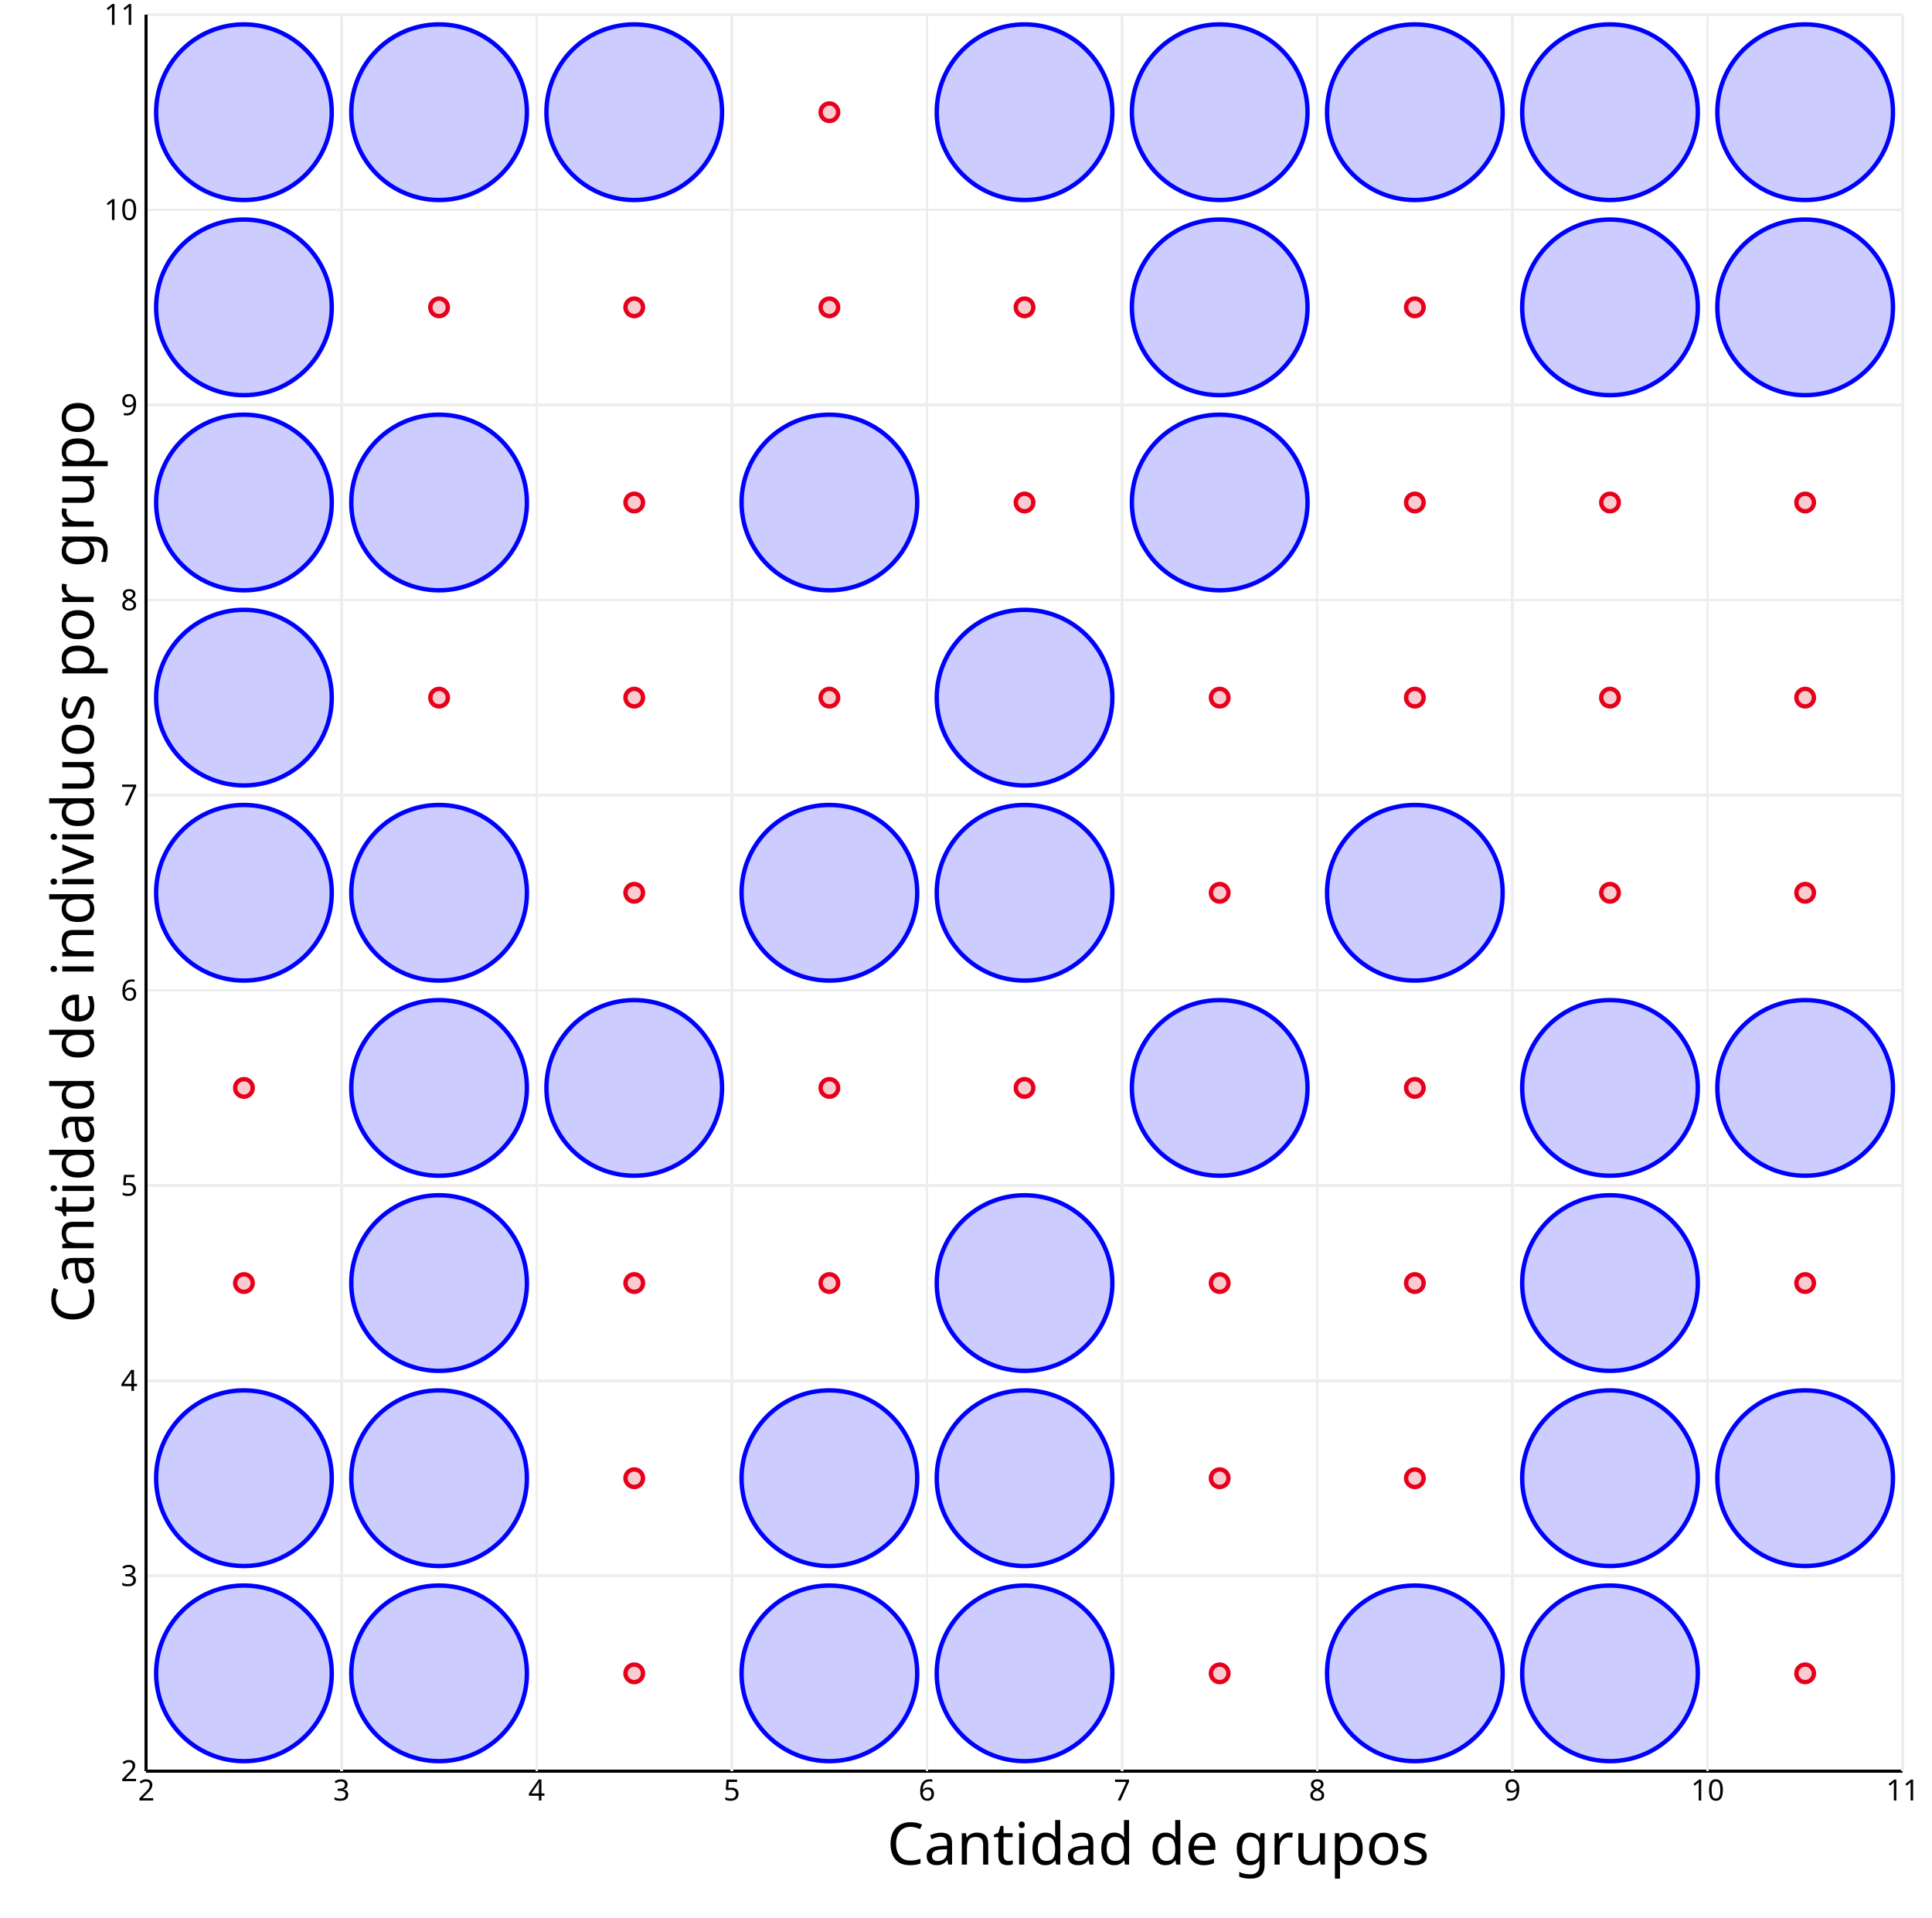
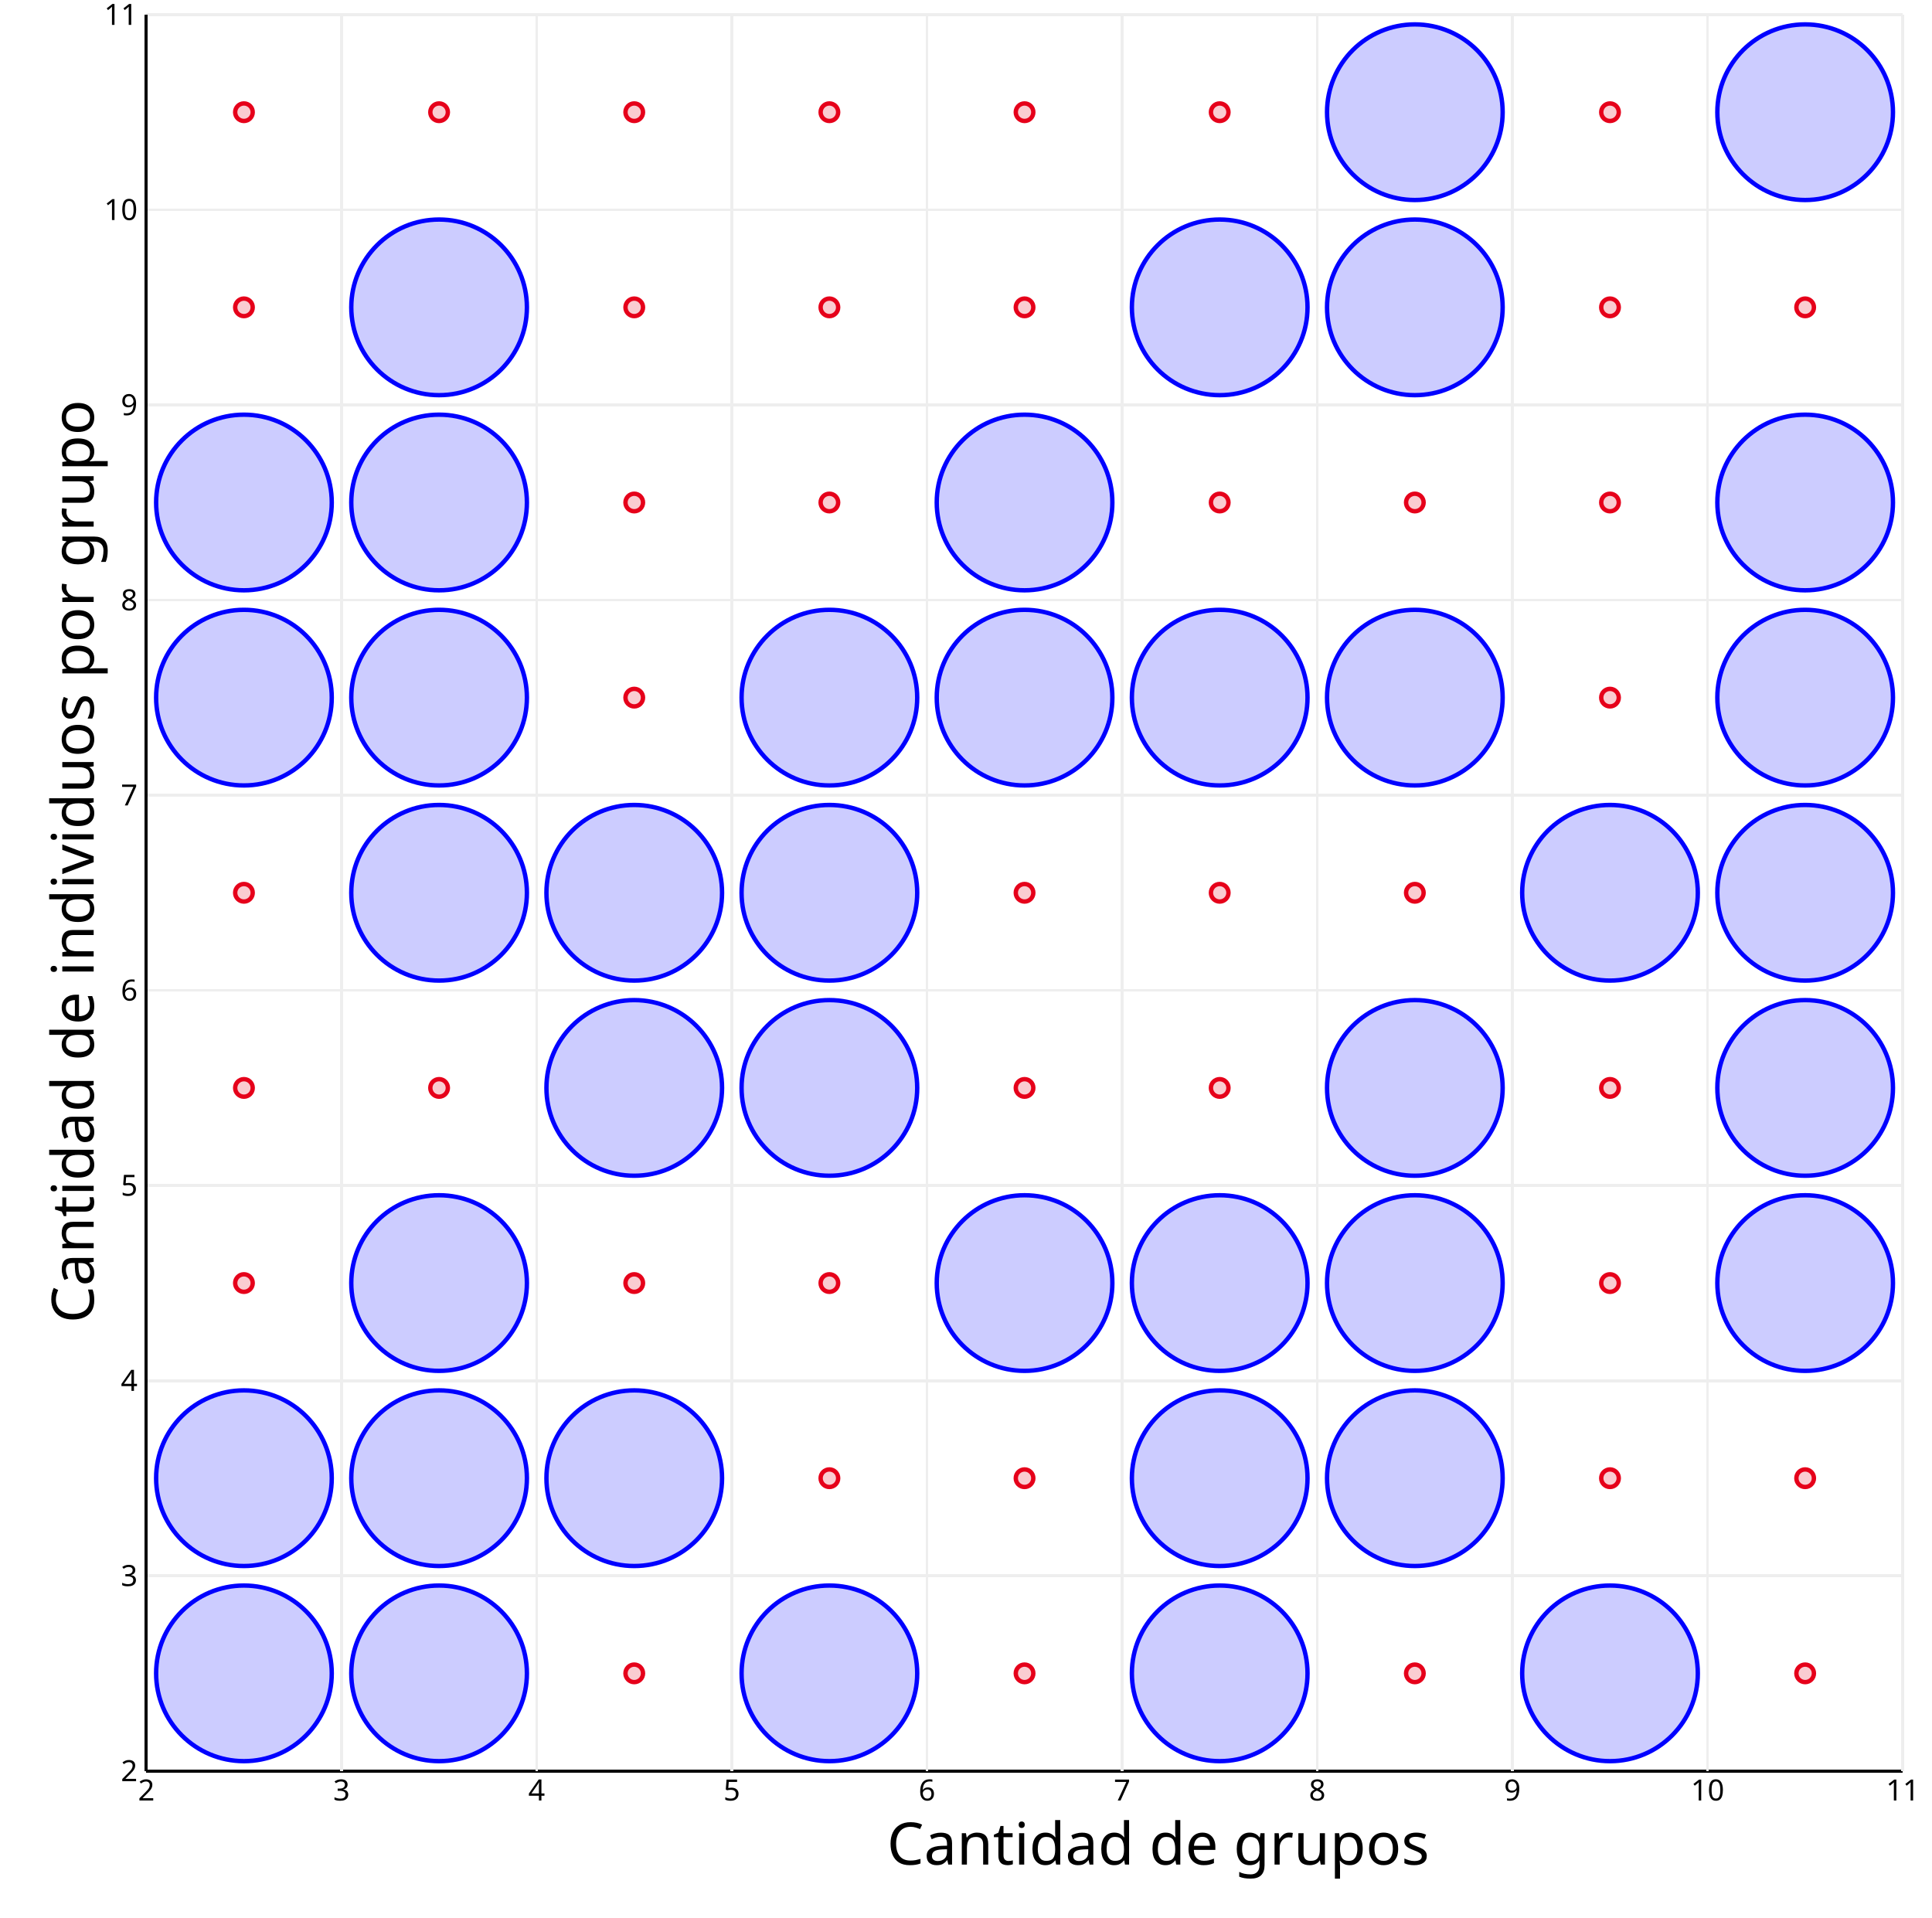
<svg xmlns="http://www.w3.org/2000/svg" xmlns:xlink="http://www.w3.org/1999/xlink" fill="none" font-family="sans-serif" font-size="10px" height="655" stroke="none" stroke-width="1.5" width="660">
  <g transform="translate(50,5)">
    <line shape-rendering="crispEdges" stroke="rgb(0,0,0)" stroke-width="1" x1="0" x2="600" y1="600.0" y2="600.0" />
    <line shape-rendering="crispEdges" stroke="rgb(238,238,238)" stroke-width="1" x1="0" x2="600" y1="533.333" y2="533.333" />
    <line shape-rendering="crispEdges" stroke="rgb(238,238,238)" stroke-width="1" x1="0" x2="600" y1="466.667" y2="466.667" />
    <line shape-rendering="crispEdges" stroke="rgb(238,238,238)" stroke-width="1" x1="0" x2="600" y1="400.0" y2="400.0" />
    <line shape-rendering="crispEdges" stroke="rgb(238,238,238)" stroke-width="1" x1="0" x2="600" y1="333.333" y2="333.333" />
    <line shape-rendering="crispEdges" stroke="rgb(238,238,238)" stroke-width="1" x1="0" x2="600" y1="266.667" y2="266.667" />
    <line shape-rendering="crispEdges" stroke="rgb(238,238,238)" stroke-width="1" x1="0" x2="600" y1="200.0" y2="200.0" />
    <line shape-rendering="crispEdges" stroke="rgb(238,238,238)" stroke-width="1" x1="0" x2="600" y1="133.333" y2="133.333" />
    <line shape-rendering="crispEdges" stroke="rgb(238,238,238)" stroke-width="1" x1="0" x2="600" y1="66.667" y2="66.667" />
    <line shape-rendering="crispEdges" stroke="rgb(238,238,238)" stroke-width="1" x1="0" x2="600" y1="0.0" y2="0.0" />
  </g>
  <g transform="translate(50,5)">
    <text dy=".35em" fill="rgb(0,0,0)" pointer-events="none" text-anchor="end" transform="translate(0,600.0)" x="-3">2</text>
    <text dy=".35em" fill="rgb(0,0,0)" pointer-events="none" text-anchor="end" transform="translate(0,533.3333)" x="-3">3</text>
    <text dy=".35em" fill="rgb(0,0,0)" pointer-events="none" text-anchor="end" transform="translate(0,466.6667)" x="-3">4</text>
    <text dy=".35em" fill="rgb(0,0,0)" pointer-events="none" text-anchor="end" transform="translate(0,400.0)" x="-3">5</text>
    <text dy=".35em" fill="rgb(0,0,0)" pointer-events="none" text-anchor="end" transform="translate(0,333.3333)" x="-3">6</text>
    <text dy=".35em" fill="rgb(0,0,0)" pointer-events="none" text-anchor="end" transform="translate(0,266.6667)" x="-3">7</text>
    <text dy=".35em" fill="rgb(0,0,0)" pointer-events="none" text-anchor="end" transform="translate(0,200.0)" x="-3">8</text>
    <text dy=".35em" fill="rgb(0,0,0)" pointer-events="none" text-anchor="end" transform="translate(0,133.3333)" x="-3">9</text>
    <text dy=".35em" fill="rgb(0,0,0)" pointer-events="none" text-anchor="end" transform="translate(0,66.66667)" x="-3">10</text>
    <text dy=".35em" fill="rgb(0,0,0)" pointer-events="none" text-anchor="end" transform="translate(0,0.0)" x="-3">11</text>
  </g>
  <g transform="translate(50,5)">
    <line shape-rendering="crispEdges" stroke="rgb(0,0,0)" stroke-width="1" x1="0.0" x2="0.0" y1="0" y2="600" />
    <line shape-rendering="crispEdges" stroke="rgb(238,238,238)" stroke-width="1" x1="66.667" x2="66.667" y1="0" y2="600" />
    <line shape-rendering="crispEdges" stroke="rgb(238,238,238)" stroke-width="1" x1="133.333" x2="133.333" y1="0" y2="600" />
    <line shape-rendering="crispEdges" stroke="rgb(238,238,238)" stroke-width="1" x1="200.0" x2="200.0" y1="0" y2="600" />
    <line shape-rendering="crispEdges" stroke="rgb(238,238,238)" stroke-width="1" x1="266.667" x2="266.667" y1="0" y2="600" />
    <line shape-rendering="crispEdges" stroke="rgb(238,238,238)" stroke-width="1" x1="333.333" x2="333.333" y1="0" y2="600" />
    <line shape-rendering="crispEdges" stroke="rgb(238,238,238)" stroke-width="1" x1="400.0" x2="400.0" y1="0" y2="600" />
    <line shape-rendering="crispEdges" stroke="rgb(238,238,238)" stroke-width="1" x1="466.667" x2="466.667" y1="0" y2="600" />
    <line shape-rendering="crispEdges" stroke="rgb(238,238,238)" stroke-width="1" x1="533.333" x2="533.333" y1="0" y2="600" />
    <line shape-rendering="crispEdges" stroke="rgb(238,238,238)" stroke-width="1" x1="600.0" x2="600.0" y1="0" y2="600" />
  </g>
  <g transform="translate(50,5)">
    <text dy=".71em" fill="rgb(0,0,0)" pointer-events="none" text-anchor="middle" transform="translate(0.0,600)" y="3">2</text>
    <text dy=".71em" fill="rgb(0,0,0)" pointer-events="none" text-anchor="middle" transform="translate(66.66667,600)" y="3">3</text>
    <text dy=".71em" fill="rgb(0,0,0)" pointer-events="none" text-anchor="middle" transform="translate(133.3333,600)" y="3">4</text>
    <text dy=".71em" fill="rgb(0,0,0)" pointer-events="none" text-anchor="middle" transform="translate(200.0,600)" y="3">5</text>
    <text dy=".71em" fill="rgb(0,0,0)" pointer-events="none" text-anchor="middle" transform="translate(266.6667,600)" y="3">6</text>
    <text dy=".71em" fill="rgb(0,0,0)" pointer-events="none" text-anchor="middle" transform="translate(333.3333,600)" y="3">7</text>
    <text dy=".71em" fill="rgb(0,0,0)" pointer-events="none" text-anchor="middle" transform="translate(400.0,600)" y="3">8</text>
    <text dy=".71em" fill="rgb(0,0,0)" pointer-events="none" text-anchor="middle" transform="translate(466.6667,600)" y="3">9</text>
    <text dy=".71em" fill="rgb(0,0,0)" pointer-events="none" text-anchor="middle" transform="translate(533.3333,600)" y="3">10</text>
    <text dy=".71em" fill="rgb(0,0,0)" pointer-events="none" text-anchor="middle" transform="translate(600.0,600)" y="3">11</text>
  </g>
  <g transform="translate(50,5)">
    <text fill="rgb(0,0,0)" pointer-events="none" style="font:20px sans-serif" transform="translate(-15,450) rotate(-90.0)" x="3" y="-3">Cantidad de individuos por grupo</text>
  </g>
  <g transform="translate(50,5)">
    <text fill="rgb(0,0,0)" pointer-events="none" style="font:20px sans-serif" transform="translate(250,635)" x="3" y="-3">Cantidad de grupos</text>
  </g>
  <g transform="translate(50,5)">
    <g>
      <a xlink:title="(2,2) 1.0">
        <circle cx="33.333" cy="566.667" fill="rgb(0,0,255)" fill-opacity="0.2" r="30.0" stroke="rgb(0,0,255)" />
      </a>
    </g>
    <g>
      <a xlink:title="(2,3) 1.0">
        <circle cx="33.333" cy="500.0" fill="rgb(0,0,255)" fill-opacity="0.2" r="30.0" stroke="rgb(0,0,255)" />
      </a>
    </g>
    <g>
      <a xlink:title="(2,4) 0.1">
        <circle cx="33.333" cy="433.333" fill="rgb(230,0,26)" fill-opacity="0.2" r="3.0" stroke="rgb(230,0,26)" />
      </a>
    </g>
    <g>
      <a xlink:title="(2,5) 0.1">
        <circle cx="33.333" cy="366.667" fill="rgb(230,0,26)" fill-opacity="0.2" r="3.0" stroke="rgb(230,0,26)" />
      </a>
    </g>
    <g>
-       <a xlink:title="(2,6) 1.0">
-         <circle cx="33.333" cy="300" fill="rgb(0,0,255)" fill-opacity="0.2" r="30.0" stroke="rgb(0,0,255)" />
+       <a xlink:title="(2,6) 0.1">
+         <circle cx="33.333" cy="300" fill="rgb(230,0,26)" fill-opacity="0.2" r="3.0" stroke="rgb(230,0,26)" />
      </a>
    </g>
    <g>
      <a xlink:title="(2,7) 1.0">
        <circle cx="33.333" cy="233.333" fill="rgb(0,0,255)" fill-opacity="0.2" r="30.0" stroke="rgb(0,0,255)" />
      </a>
    </g>
    <g>
      <a xlink:title="(2,8) 1.0">
        <circle cx="33.333" cy="166.667" fill="rgb(0,0,255)" fill-opacity="0.2" r="30.0" stroke="rgb(0,0,255)" />
      </a>
    </g>
    <g>
-       <a xlink:title="(2,9) 1.0">
-         <circle cx="33.333" cy="100.0" fill="rgb(0,0,255)" fill-opacity="0.2" r="30.0" stroke="rgb(0,0,255)" />
-       </a>
-     </g>
-     <g>
-       <a xlink:title="(2,10) 1.0">
-         <circle cx="33.333" cy="33.333" fill="rgb(0,0,255)" fill-opacity="0.2" r="30.0" stroke="rgb(0,0,255)" />
+       <a xlink:title="(2,9) 0.1">
+         <circle cx="33.333" cy="100.0" fill="rgb(230,0,26)" fill-opacity="0.2" r="3.0" stroke="rgb(230,0,26)" />
+       </a>
+     </g>
+     <g>
+       <a xlink:title="(2,10) 0.1">
+         <circle cx="33.333" cy="33.333" fill="rgb(230,0,26)" fill-opacity="0.2" r="3.0" stroke="rgb(230,0,26)" />
      </a>
    </g>
    <g>
      <a xlink:title="(3,2) 1.0">
        <circle cx="100" cy="566.667" fill="rgb(0,0,255)" fill-opacity="0.2" r="30.0" stroke="rgb(0,0,255)" />
      </a>
    </g>
    <g>
      <a xlink:title="(3,3) 1.0">
        <circle cx="100" cy="500.0" fill="rgb(0,0,255)" fill-opacity="0.2" r="30.0" stroke="rgb(0,0,255)" />
      </a>
    </g>
    <g>
      <a xlink:title="(3,4) 1.0">
        <circle cx="100" cy="433.333" fill="rgb(0,0,255)" fill-opacity="0.2" r="30.0" stroke="rgb(0,0,255)" />
      </a>
    </g>
    <g>
-       <a xlink:title="(3,5) 1.0">
-         <circle cx="100" cy="366.667" fill="rgb(0,0,255)" fill-opacity="0.2" r="30.0" stroke="rgb(0,0,255)" />
+       <a xlink:title="(3,5) 0.1">
+         <circle cx="100" cy="366.667" fill="rgb(230,0,26)" fill-opacity="0.2" r="3.0" stroke="rgb(230,0,26)" />
      </a>
    </g>
    <g>
      <a xlink:title="(3,6) 1.0">
        <circle cx="100" cy="300" fill="rgb(0,0,255)" fill-opacity="0.2" r="30.0" stroke="rgb(0,0,255)" />
      </a>
    </g>
    <g>
-       <a xlink:title="(3,7) 0.1">
-         <circle cx="100" cy="233.333" fill="rgb(230,0,26)" fill-opacity="0.2" r="3.0" stroke="rgb(230,0,26)" />
+       <a xlink:title="(3,7) 1.0">
+         <circle cx="100" cy="233.333" fill="rgb(0,0,255)" fill-opacity="0.2" r="30.0" stroke="rgb(0,0,255)" />
      </a>
    </g>
    <g>
      <a xlink:title="(3,8) 1.0">
        <circle cx="100" cy="166.667" fill="rgb(0,0,255)" fill-opacity="0.2" r="30.0" stroke="rgb(0,0,255)" />
      </a>
    </g>
    <g>
-       <a xlink:title="(3,9) 0.1">
-         <circle cx="100" cy="100.0" fill="rgb(230,0,26)" fill-opacity="0.2" r="3.0" stroke="rgb(230,0,26)" />
-       </a>
-     </g>
-     <g>
-       <a xlink:title="(3,10) 1.0">
-         <circle cx="100" cy="33.333" fill="rgb(0,0,255)" fill-opacity="0.2" r="30.0" stroke="rgb(0,0,255)" />
+       <a xlink:title="(3,9) 1.0">
+         <circle cx="100" cy="100.0" fill="rgb(0,0,255)" fill-opacity="0.2" r="30.0" stroke="rgb(0,0,255)" />
+       </a>
+     </g>
+     <g>
+       <a xlink:title="(3,10) 0.1">
+         <circle cx="100" cy="33.333" fill="rgb(230,0,26)" fill-opacity="0.2" r="3.0" stroke="rgb(230,0,26)" />
      </a>
    </g>
    <g>
      <a xlink:title="(4,2) 0.1">
        <circle cx="166.667" cy="566.667" fill="rgb(230,0,26)" fill-opacity="0.2" r="3.0" stroke="rgb(230,0,26)" />
      </a>
    </g>
    <g>
-       <a xlink:title="(4,3) 0.1">
-         <circle cx="166.667" cy="500.0" fill="rgb(230,0,26)" fill-opacity="0.2" r="3.0" stroke="rgb(230,0,26)" />
+       <a xlink:title="(4,3) 1.0">
+         <circle cx="166.667" cy="500.0" fill="rgb(0,0,255)" fill-opacity="0.2" r="30.0" stroke="rgb(0,0,255)" />
      </a>
    </g>
    <g>
      <a xlink:title="(4,4) 0.1">
        <circle cx="166.667" cy="433.333" fill="rgb(230,0,26)" fill-opacity="0.2" r="3.0" stroke="rgb(230,0,26)" />
      </a>
    </g>
    <g>
      <a xlink:title="(4,5) 1.0">
        <circle cx="166.667" cy="366.667" fill="rgb(0,0,255)" fill-opacity="0.2" r="30.0" stroke="rgb(0,0,255)" />
      </a>
    </g>
    <g>
-       <a xlink:title="(4,6) 0.1">
-         <circle cx="166.667" cy="300" fill="rgb(230,0,26)" fill-opacity="0.2" r="3.0" stroke="rgb(230,0,26)" />
+       <a xlink:title="(4,6) 1.0">
+         <circle cx="166.667" cy="300" fill="rgb(0,0,255)" fill-opacity="0.2" r="30.0" stroke="rgb(0,0,255)" />
      </a>
    </g>
    <g>
      <a xlink:title="(4,7) 0.1">
        <circle cx="166.667" cy="233.333" fill="rgb(230,0,26)" fill-opacity="0.2" r="3.0" stroke="rgb(230,0,26)" />
      </a>
    </g>
    <g>
      <a xlink:title="(4,8) 0.1">
        <circle cx="166.667" cy="166.667" fill="rgb(230,0,26)" fill-opacity="0.2" r="3.0" stroke="rgb(230,0,26)" />
      </a>
    </g>
    <g>
      <a xlink:title="(4,9) 0.1">
        <circle cx="166.667" cy="100.0" fill="rgb(230,0,26)" fill-opacity="0.2" r="3.0" stroke="rgb(230,0,26)" />
      </a>
    </g>
    <g>
-       <a xlink:title="(4,10) 1.0">
-         <circle cx="166.667" cy="33.333" fill="rgb(0,0,255)" fill-opacity="0.2" r="30.0" stroke="rgb(0,0,255)" />
+       <a xlink:title="(4,10) 0.1">
+         <circle cx="166.667" cy="33.333" fill="rgb(230,0,26)" fill-opacity="0.2" r="3.0" stroke="rgb(230,0,26)" />
      </a>
    </g>
    <g>
      <a xlink:title="(5,2) 1.0">
        <circle cx="233.333" cy="566.667" fill="rgb(0,0,255)" fill-opacity="0.2" r="30.0" stroke="rgb(0,0,255)" />
      </a>
    </g>
    <g>
-       <a xlink:title="(5,3) 1.0">
-         <circle cx="233.333" cy="500.0" fill="rgb(0,0,255)" fill-opacity="0.2" r="30.0" stroke="rgb(0,0,255)" />
+       <a xlink:title="(5,3) 0.1">
+         <circle cx="233.333" cy="500.0" fill="rgb(230,0,26)" fill-opacity="0.2" r="3.0" stroke="rgb(230,0,26)" />
      </a>
    </g>
    <g>
      <a xlink:title="(5,4) 0.1">
        <circle cx="233.333" cy="433.333" fill="rgb(230,0,26)" fill-opacity="0.2" r="3.0" stroke="rgb(230,0,26)" />
      </a>
    </g>
    <g>
-       <a xlink:title="(5,5) 0.1">
-         <circle cx="233.333" cy="366.667" fill="rgb(230,0,26)" fill-opacity="0.2" r="3.0" stroke="rgb(230,0,26)" />
+       <a xlink:title="(5,5) 1.0">
+         <circle cx="233.333" cy="366.667" fill="rgb(0,0,255)" fill-opacity="0.2" r="30.0" stroke="rgb(0,0,255)" />
      </a>
    </g>
    <g>
      <a xlink:title="(5,6) 1.0">
        <circle cx="233.333" cy="300" fill="rgb(0,0,255)" fill-opacity="0.2" r="30.0" stroke="rgb(0,0,255)" />
      </a>
    </g>
    <g>
-       <a xlink:title="(5,7) 0.1">
-         <circle cx="233.333" cy="233.333" fill="rgb(230,0,26)" fill-opacity="0.2" r="3.0" stroke="rgb(230,0,26)" />
-       </a>
-     </g>
-     <g>
-       <a xlink:title="(5,8) 1.0">
-         <circle cx="233.333" cy="166.667" fill="rgb(0,0,255)" fill-opacity="0.2" r="30.0" stroke="rgb(0,0,255)" />
+       <a xlink:title="(5,7) 1.0">
+         <circle cx="233.333" cy="233.333" fill="rgb(0,0,255)" fill-opacity="0.2" r="30.0" stroke="rgb(0,0,255)" />
+       </a>
+     </g>
+     <g>
+       <a xlink:title="(5,8) 0.1">
+         <circle cx="233.333" cy="166.667" fill="rgb(230,0,26)" fill-opacity="0.2" r="3.0" stroke="rgb(230,0,26)" />
      </a>
    </g>
    <g>
      <a xlink:title="(5,9) 0.1">
        <circle cx="233.333" cy="100.0" fill="rgb(230,0,26)" fill-opacity="0.2" r="3.0" stroke="rgb(230,0,26)" />
      </a>
    </g>
    <g>
      <a xlink:title="(5,10) 0.1">
        <circle cx="233.333" cy="33.333" fill="rgb(230,0,26)" fill-opacity="0.2" r="3.0" stroke="rgb(230,0,26)" />
      </a>
    </g>
    <g>
-       <a xlink:title="(6,2) 1.0">
-         <circle cx="300" cy="566.667" fill="rgb(0,0,255)" fill-opacity="0.2" r="30.0" stroke="rgb(0,0,255)" />
-       </a>
-     </g>
-     <g>
-       <a xlink:title="(6,3) 1.0">
-         <circle cx="300" cy="500.0" fill="rgb(0,0,255)" fill-opacity="0.2" r="30.0" stroke="rgb(0,0,255)" />
+       <a xlink:title="(6,2) 0.1">
+         <circle cx="300" cy="566.667" fill="rgb(230,0,26)" fill-opacity="0.2" r="3.0" stroke="rgb(230,0,26)" />
+       </a>
+     </g>
+     <g>
+       <a xlink:title="(6,3) 0.1">
+         <circle cx="300" cy="500.0" fill="rgb(230,0,26)" fill-opacity="0.2" r="3.0" stroke="rgb(230,0,26)" />
      </a>
    </g>
    <g>
      <a xlink:title="(6,4) 1.0">
        <circle cx="300" cy="433.333" fill="rgb(0,0,255)" fill-opacity="0.2" r="30.0" stroke="rgb(0,0,255)" />
      </a>
    </g>
    <g>
      <a xlink:title="(6,5) 0.1">
        <circle cx="300" cy="366.667" fill="rgb(230,0,26)" fill-opacity="0.2" r="3.0" stroke="rgb(230,0,26)" />
      </a>
    </g>
    <g>
-       <a xlink:title="(6,6) 1.0">
-         <circle cx="300" cy="300" fill="rgb(0,0,255)" fill-opacity="0.2" r="30.0" stroke="rgb(0,0,255)" />
+       <a xlink:title="(6,6) 0.1">
+         <circle cx="300" cy="300" fill="rgb(230,0,26)" fill-opacity="0.2" r="3.0" stroke="rgb(230,0,26)" />
      </a>
    </g>
    <g>
      <a xlink:title="(6,7) 1.0">
        <circle cx="300" cy="233.333" fill="rgb(0,0,255)" fill-opacity="0.2" r="30.0" stroke="rgb(0,0,255)" />
      </a>
    </g>
    <g>
-       <a xlink:title="(6,8) 0.1">
-         <circle cx="300" cy="166.667" fill="rgb(230,0,26)" fill-opacity="0.2" r="3.0" stroke="rgb(230,0,26)" />
+       <a xlink:title="(6,8) 1.0">
+         <circle cx="300" cy="166.667" fill="rgb(0,0,255)" fill-opacity="0.2" r="30.0" stroke="rgb(0,0,255)" />
      </a>
    </g>
    <g>
      <a xlink:title="(6,9) 0.1">
        <circle cx="300" cy="100.0" fill="rgb(230,0,26)" fill-opacity="0.2" r="3.0" stroke="rgb(230,0,26)" />
      </a>
    </g>
    <g>
-       <a xlink:title="(6,10) 1.0">
-         <circle cx="300" cy="33.333" fill="rgb(0,0,255)" fill-opacity="0.2" r="30.0" stroke="rgb(0,0,255)" />
-       </a>
-     </g>
-     <g>
-       <a xlink:title="(7,2) 0.1">
-         <circle cx="366.667" cy="566.667" fill="rgb(230,0,26)" fill-opacity="0.2" r="3.0" stroke="rgb(230,0,26)" />
-       </a>
-     </g>
-     <g>
-       <a xlink:title="(7,3) 0.1">
-         <circle cx="366.667" cy="500.0" fill="rgb(230,0,26)" fill-opacity="0.2" r="3.0" stroke="rgb(230,0,26)" />
-       </a>
-     </g>
-     <g>
-       <a xlink:title="(7,4) 0.1">
-         <circle cx="366.667" cy="433.333" fill="rgb(230,0,26)" fill-opacity="0.2" r="3.0" stroke="rgb(230,0,26)" />
-       </a>
-     </g>
-     <g>
-       <a xlink:title="(7,5) 1.0">
-         <circle cx="366.667" cy="366.667" fill="rgb(0,0,255)" fill-opacity="0.2" r="30.0" stroke="rgb(0,0,255)" />
+       <a xlink:title="(6,10) 0.1">
+         <circle cx="300" cy="33.333" fill="rgb(230,0,26)" fill-opacity="0.2" r="3.0" stroke="rgb(230,0,26)" />
+       </a>
+     </g>
+     <g>
+       <a xlink:title="(7,2) 1.0">
+         <circle cx="366.667" cy="566.667" fill="rgb(0,0,255)" fill-opacity="0.2" r="30.0" stroke="rgb(0,0,255)" />
+       </a>
+     </g>
+     <g>
+       <a xlink:title="(7,3) 1.0">
+         <circle cx="366.667" cy="500.0" fill="rgb(0,0,255)" fill-opacity="0.2" r="30.0" stroke="rgb(0,0,255)" />
+       </a>
+     </g>
+     <g>
+       <a xlink:title="(7,4) 1.0">
+         <circle cx="366.667" cy="433.333" fill="rgb(0,0,255)" fill-opacity="0.2" r="30.0" stroke="rgb(0,0,255)" />
+       </a>
+     </g>
+     <g>
+       <a xlink:title="(7,5) 0.1">
+         <circle cx="366.667" cy="366.667" fill="rgb(230,0,26)" fill-opacity="0.2" r="3.0" stroke="rgb(230,0,26)" />
      </a>
    </g>
    <g>
      <a xlink:title="(7,6) 0.1">
        <circle cx="366.667" cy="300" fill="rgb(230,0,26)" fill-opacity="0.2" r="3.0" stroke="rgb(230,0,26)" />
      </a>
    </g>
    <g>
-       <a xlink:title="(7,7) 0.1">
-         <circle cx="366.667" cy="233.333" fill="rgb(230,0,26)" fill-opacity="0.2" r="3.0" stroke="rgb(230,0,26)" />
-       </a>
-     </g>
-     <g>
-       <a xlink:title="(7,8) 1.0">
-         <circle cx="366.667" cy="166.667" fill="rgb(0,0,255)" fill-opacity="0.2" r="30.0" stroke="rgb(0,0,255)" />
+       <a xlink:title="(7,7) 1.0">
+         <circle cx="366.667" cy="233.333" fill="rgb(0,0,255)" fill-opacity="0.2" r="30.0" stroke="rgb(0,0,255)" />
+       </a>
+     </g>
+     <g>
+       <a xlink:title="(7,8) 0.1">
+         <circle cx="366.667" cy="166.667" fill="rgb(230,0,26)" fill-opacity="0.2" r="3.0" stroke="rgb(230,0,26)" />
      </a>
    </g>
    <g>
      <a xlink:title="(7,9) 1.0">
        <circle cx="366.667" cy="100.0" fill="rgb(0,0,255)" fill-opacity="0.2" r="30.0" stroke="rgb(0,0,255)" />
      </a>
    </g>
    <g>
-       <a xlink:title="(7,10) 1.0">
-         <circle cx="366.667" cy="33.333" fill="rgb(0,0,255)" fill-opacity="0.2" r="30.0" stroke="rgb(0,0,255)" />
-       </a>
-     </g>
-     <g>
-       <a xlink:title="(8,2) 1.0">
-         <circle cx="433.333" cy="566.667" fill="rgb(0,0,255)" fill-opacity="0.2" r="30.0" stroke="rgb(0,0,255)" />
-       </a>
-     </g>
-     <g>
-       <a xlink:title="(8,3) 0.1">
-         <circle cx="433.333" cy="500.0" fill="rgb(230,0,26)" fill-opacity="0.2" r="3.0" stroke="rgb(230,0,26)" />
-       </a>
-     </g>
-     <g>
-       <a xlink:title="(8,4) 0.1">
-         <circle cx="433.333" cy="433.333" fill="rgb(230,0,26)" fill-opacity="0.2" r="3.0" stroke="rgb(230,0,26)" />
-       </a>
-     </g>
-     <g>
-       <a xlink:title="(8,5) 0.1">
-         <circle cx="433.333" cy="366.667" fill="rgb(230,0,26)" fill-opacity="0.2" r="3.0" stroke="rgb(230,0,26)" />
-       </a>
-     </g>
-     <g>
-       <a xlink:title="(8,6) 1.0">
-         <circle cx="433.333" cy="300" fill="rgb(0,0,255)" fill-opacity="0.2" r="30.0" stroke="rgb(0,0,255)" />
-       </a>
-     </g>
-     <g>
-       <a xlink:title="(8,7) 0.1">
-         <circle cx="433.333" cy="233.333" fill="rgb(230,0,26)" fill-opacity="0.2" r="3.0" stroke="rgb(230,0,26)" />
+       <a xlink:title="(7,10) 0.1">
+         <circle cx="366.667" cy="33.333" fill="rgb(230,0,26)" fill-opacity="0.2" r="3.0" stroke="rgb(230,0,26)" />
+       </a>
+     </g>
+     <g>
+       <a xlink:title="(8,2) 0.1">
+         <circle cx="433.333" cy="566.667" fill="rgb(230,0,26)" fill-opacity="0.2" r="3.0" stroke="rgb(230,0,26)" />
+       </a>
+     </g>
+     <g>
+       <a xlink:title="(8,3) 1.0">
+         <circle cx="433.333" cy="500.0" fill="rgb(0,0,255)" fill-opacity="0.2" r="30.0" stroke="rgb(0,0,255)" />
+       </a>
+     </g>
+     <g>
+       <a xlink:title="(8,4) 1.0">
+         <circle cx="433.333" cy="433.333" fill="rgb(0,0,255)" fill-opacity="0.2" r="30.0" stroke="rgb(0,0,255)" />
+       </a>
+     </g>
+     <g>
+       <a xlink:title="(8,5) 1.0">
+         <circle cx="433.333" cy="366.667" fill="rgb(0,0,255)" fill-opacity="0.2" r="30.0" stroke="rgb(0,0,255)" />
+       </a>
+     </g>
+     <g>
+       <a xlink:title="(8,6) 0.1">
+         <circle cx="433.333" cy="300" fill="rgb(230,0,26)" fill-opacity="0.2" r="3.0" stroke="rgb(230,0,26)" />
+       </a>
+     </g>
+     <g>
+       <a xlink:title="(8,7) 1.0">
+         <circle cx="433.333" cy="233.333" fill="rgb(0,0,255)" fill-opacity="0.2" r="30.0" stroke="rgb(0,0,255)" />
      </a>
    </g>
    <g>
      <a xlink:title="(8,8) 0.1">
        <circle cx="433.333" cy="166.667" fill="rgb(230,0,26)" fill-opacity="0.2" r="3.0" stroke="rgb(230,0,26)" />
      </a>
    </g>
    <g>
-       <a xlink:title="(8,9) 0.1">
-         <circle cx="433.333" cy="100.0" fill="rgb(230,0,26)" fill-opacity="0.2" r="3.0" stroke="rgb(230,0,26)" />
+       <a xlink:title="(8,9) 1.0">
+         <circle cx="433.333" cy="100.0" fill="rgb(0,0,255)" fill-opacity="0.2" r="30.0" stroke="rgb(0,0,255)" />
      </a>
    </g>
    <g>
      <a xlink:title="(8,10) 1.0">
        <circle cx="433.333" cy="33.333" fill="rgb(0,0,255)" fill-opacity="0.2" r="30.0" stroke="rgb(0,0,255)" />
      </a>
    </g>
    <g>
      <a xlink:title="(9,2) 1.0">
        <circle cx="500.0" cy="566.667" fill="rgb(0,0,255)" fill-opacity="0.2" r="30.0" stroke="rgb(0,0,255)" />
      </a>
    </g>
    <g>
-       <a xlink:title="(9,3) 1.0">
-         <circle cx="500.0" cy="500.0" fill="rgb(0,0,255)" fill-opacity="0.2" r="30.0" stroke="rgb(0,0,255)" />
-       </a>
-     </g>
-     <g>
-       <a xlink:title="(9,4) 1.0">
-         <circle cx="500.0" cy="433.333" fill="rgb(0,0,255)" fill-opacity="0.2" r="30.0" stroke="rgb(0,0,255)" />
-       </a>
-     </g>
-     <g>
-       <a xlink:title="(9,5) 1.0">
-         <circle cx="500.0" cy="366.667" fill="rgb(0,0,255)" fill-opacity="0.2" r="30.0" stroke="rgb(0,0,255)" />
-       </a>
-     </g>
-     <g>
-       <a xlink:title="(9,6) 0.1">
-         <circle cx="500.0" cy="300" fill="rgb(230,0,26)" fill-opacity="0.2" r="3.0" stroke="rgb(230,0,26)" />
+       <a xlink:title="(9,3) 0.1">
+         <circle cx="500.0" cy="500.0" fill="rgb(230,0,26)" fill-opacity="0.2" r="3.0" stroke="rgb(230,0,26)" />
+       </a>
+     </g>
+     <g>
+       <a xlink:title="(9,4) 0.1">
+         <circle cx="500.0" cy="433.333" fill="rgb(230,0,26)" fill-opacity="0.2" r="3.0" stroke="rgb(230,0,26)" />
+       </a>
+     </g>
+     <g>
+       <a xlink:title="(9,5) 0.1">
+         <circle cx="500.0" cy="366.667" fill="rgb(230,0,26)" fill-opacity="0.2" r="3.0" stroke="rgb(230,0,26)" />
+       </a>
+     </g>
+     <g>
+       <a xlink:title="(9,6) 1.0">
+         <circle cx="500.0" cy="300" fill="rgb(0,0,255)" fill-opacity="0.2" r="30.0" stroke="rgb(0,0,255)" />
      </a>
    </g>
    <g>
      <a xlink:title="(9,7) 0.1">
        <circle cx="500.0" cy="233.333" fill="rgb(230,0,26)" fill-opacity="0.2" r="3.0" stroke="rgb(230,0,26)" />
      </a>
    </g>
    <g>
      <a xlink:title="(9,8) 0.1">
        <circle cx="500.0" cy="166.667" fill="rgb(230,0,26)" fill-opacity="0.2" r="3.0" stroke="rgb(230,0,26)" />
      </a>
    </g>
    <g>
-       <a xlink:title="(9,9) 1.0">
-         <circle cx="500.0" cy="100.0" fill="rgb(0,0,255)" fill-opacity="0.2" r="30.0" stroke="rgb(0,0,255)" />
-       </a>
-     </g>
-     <g>
-       <a xlink:title="(9,10) 1.0">
-         <circle cx="500.0" cy="33.333" fill="rgb(0,0,255)" fill-opacity="0.2" r="30.0" stroke="rgb(0,0,255)" />
+       <a xlink:title="(9,9) 0.1">
+         <circle cx="500.0" cy="100.0" fill="rgb(230,0,26)" fill-opacity="0.2" r="3.0" stroke="rgb(230,0,26)" />
+       </a>
+     </g>
+     <g>
+       <a xlink:title="(9,10) 0.1">
+         <circle cx="500.0" cy="33.333" fill="rgb(230,0,26)" fill-opacity="0.2" r="3.0" stroke="rgb(230,0,26)" />
      </a>
    </g>
    <g>
      <a xlink:title="(10,2) 0.1">
        <circle cx="566.667" cy="566.667" fill="rgb(230,0,26)" fill-opacity="0.2" r="3.0" stroke="rgb(230,0,26)" />
      </a>
    </g>
    <g>
-       <a xlink:title="(10,3) 1.0">
-         <circle cx="566.667" cy="500.0" fill="rgb(0,0,255)" fill-opacity="0.2" r="30.0" stroke="rgb(0,0,255)" />
-       </a>
-     </g>
-     <g>
-       <a xlink:title="(10,4) 0.1">
-         <circle cx="566.667" cy="433.333" fill="rgb(230,0,26)" fill-opacity="0.2" r="3.0" stroke="rgb(230,0,26)" />
+       <a xlink:title="(10,3) 0.1">
+         <circle cx="566.667" cy="500.0" fill="rgb(230,0,26)" fill-opacity="0.2" r="3.0" stroke="rgb(230,0,26)" />
+       </a>
+     </g>
+     <g>
+       <a xlink:title="(10,4) 1.0">
+         <circle cx="566.667" cy="433.333" fill="rgb(0,0,255)" fill-opacity="0.2" r="30.0" stroke="rgb(0,0,255)" />
      </a>
    </g>
    <g>
      <a xlink:title="(10,5) 1.0">
        <circle cx="566.667" cy="366.667" fill="rgb(0,0,255)" fill-opacity="0.2" r="30.0" stroke="rgb(0,0,255)" />
      </a>
    </g>
    <g>
-       <a xlink:title="(10,6) 0.1">
-         <circle cx="566.667" cy="300" fill="rgb(230,0,26)" fill-opacity="0.2" r="3.0" stroke="rgb(230,0,26)" />
-       </a>
-     </g>
-     <g>
-       <a xlink:title="(10,7) 0.1">
-         <circle cx="566.667" cy="233.333" fill="rgb(230,0,26)" fill-opacity="0.2" r="3.0" stroke="rgb(230,0,26)" />
-       </a>
-     </g>
-     <g>
-       <a xlink:title="(10,8) 0.1">
-         <circle cx="566.667" cy="166.667" fill="rgb(230,0,26)" fill-opacity="0.2" r="3.0" stroke="rgb(230,0,26)" />
-       </a>
-     </g>
-     <g>
-       <a xlink:title="(10,9) 1.0">
-         <circle cx="566.667" cy="100.0" fill="rgb(0,0,255)" fill-opacity="0.2" r="30.0" stroke="rgb(0,0,255)" />
+       <a xlink:title="(10,6) 1.0">
+         <circle cx="566.667" cy="300" fill="rgb(0,0,255)" fill-opacity="0.2" r="30.0" stroke="rgb(0,0,255)" />
+       </a>
+     </g>
+     <g>
+       <a xlink:title="(10,7) 1.0">
+         <circle cx="566.667" cy="233.333" fill="rgb(0,0,255)" fill-opacity="0.2" r="30.0" stroke="rgb(0,0,255)" />
+       </a>
+     </g>
+     <g>
+       <a xlink:title="(10,8) 1.0">
+         <circle cx="566.667" cy="166.667" fill="rgb(0,0,255)" fill-opacity="0.2" r="30.0" stroke="rgb(0,0,255)" />
+       </a>
+     </g>
+     <g>
+       <a xlink:title="(10,9) 0.1">
+         <circle cx="566.667" cy="100.0" fill="rgb(230,0,26)" fill-opacity="0.2" r="3.0" stroke="rgb(230,0,26)" />
      </a>
    </g>
    <g>
      <a xlink:title="(10,10) 1.0">
        <circle cx="566.667" cy="33.333" fill="rgb(0,0,255)" fill-opacity="0.2" r="30.0" stroke="rgb(0,0,255)" />
      </a>
    </g>
  </g>
</svg>
